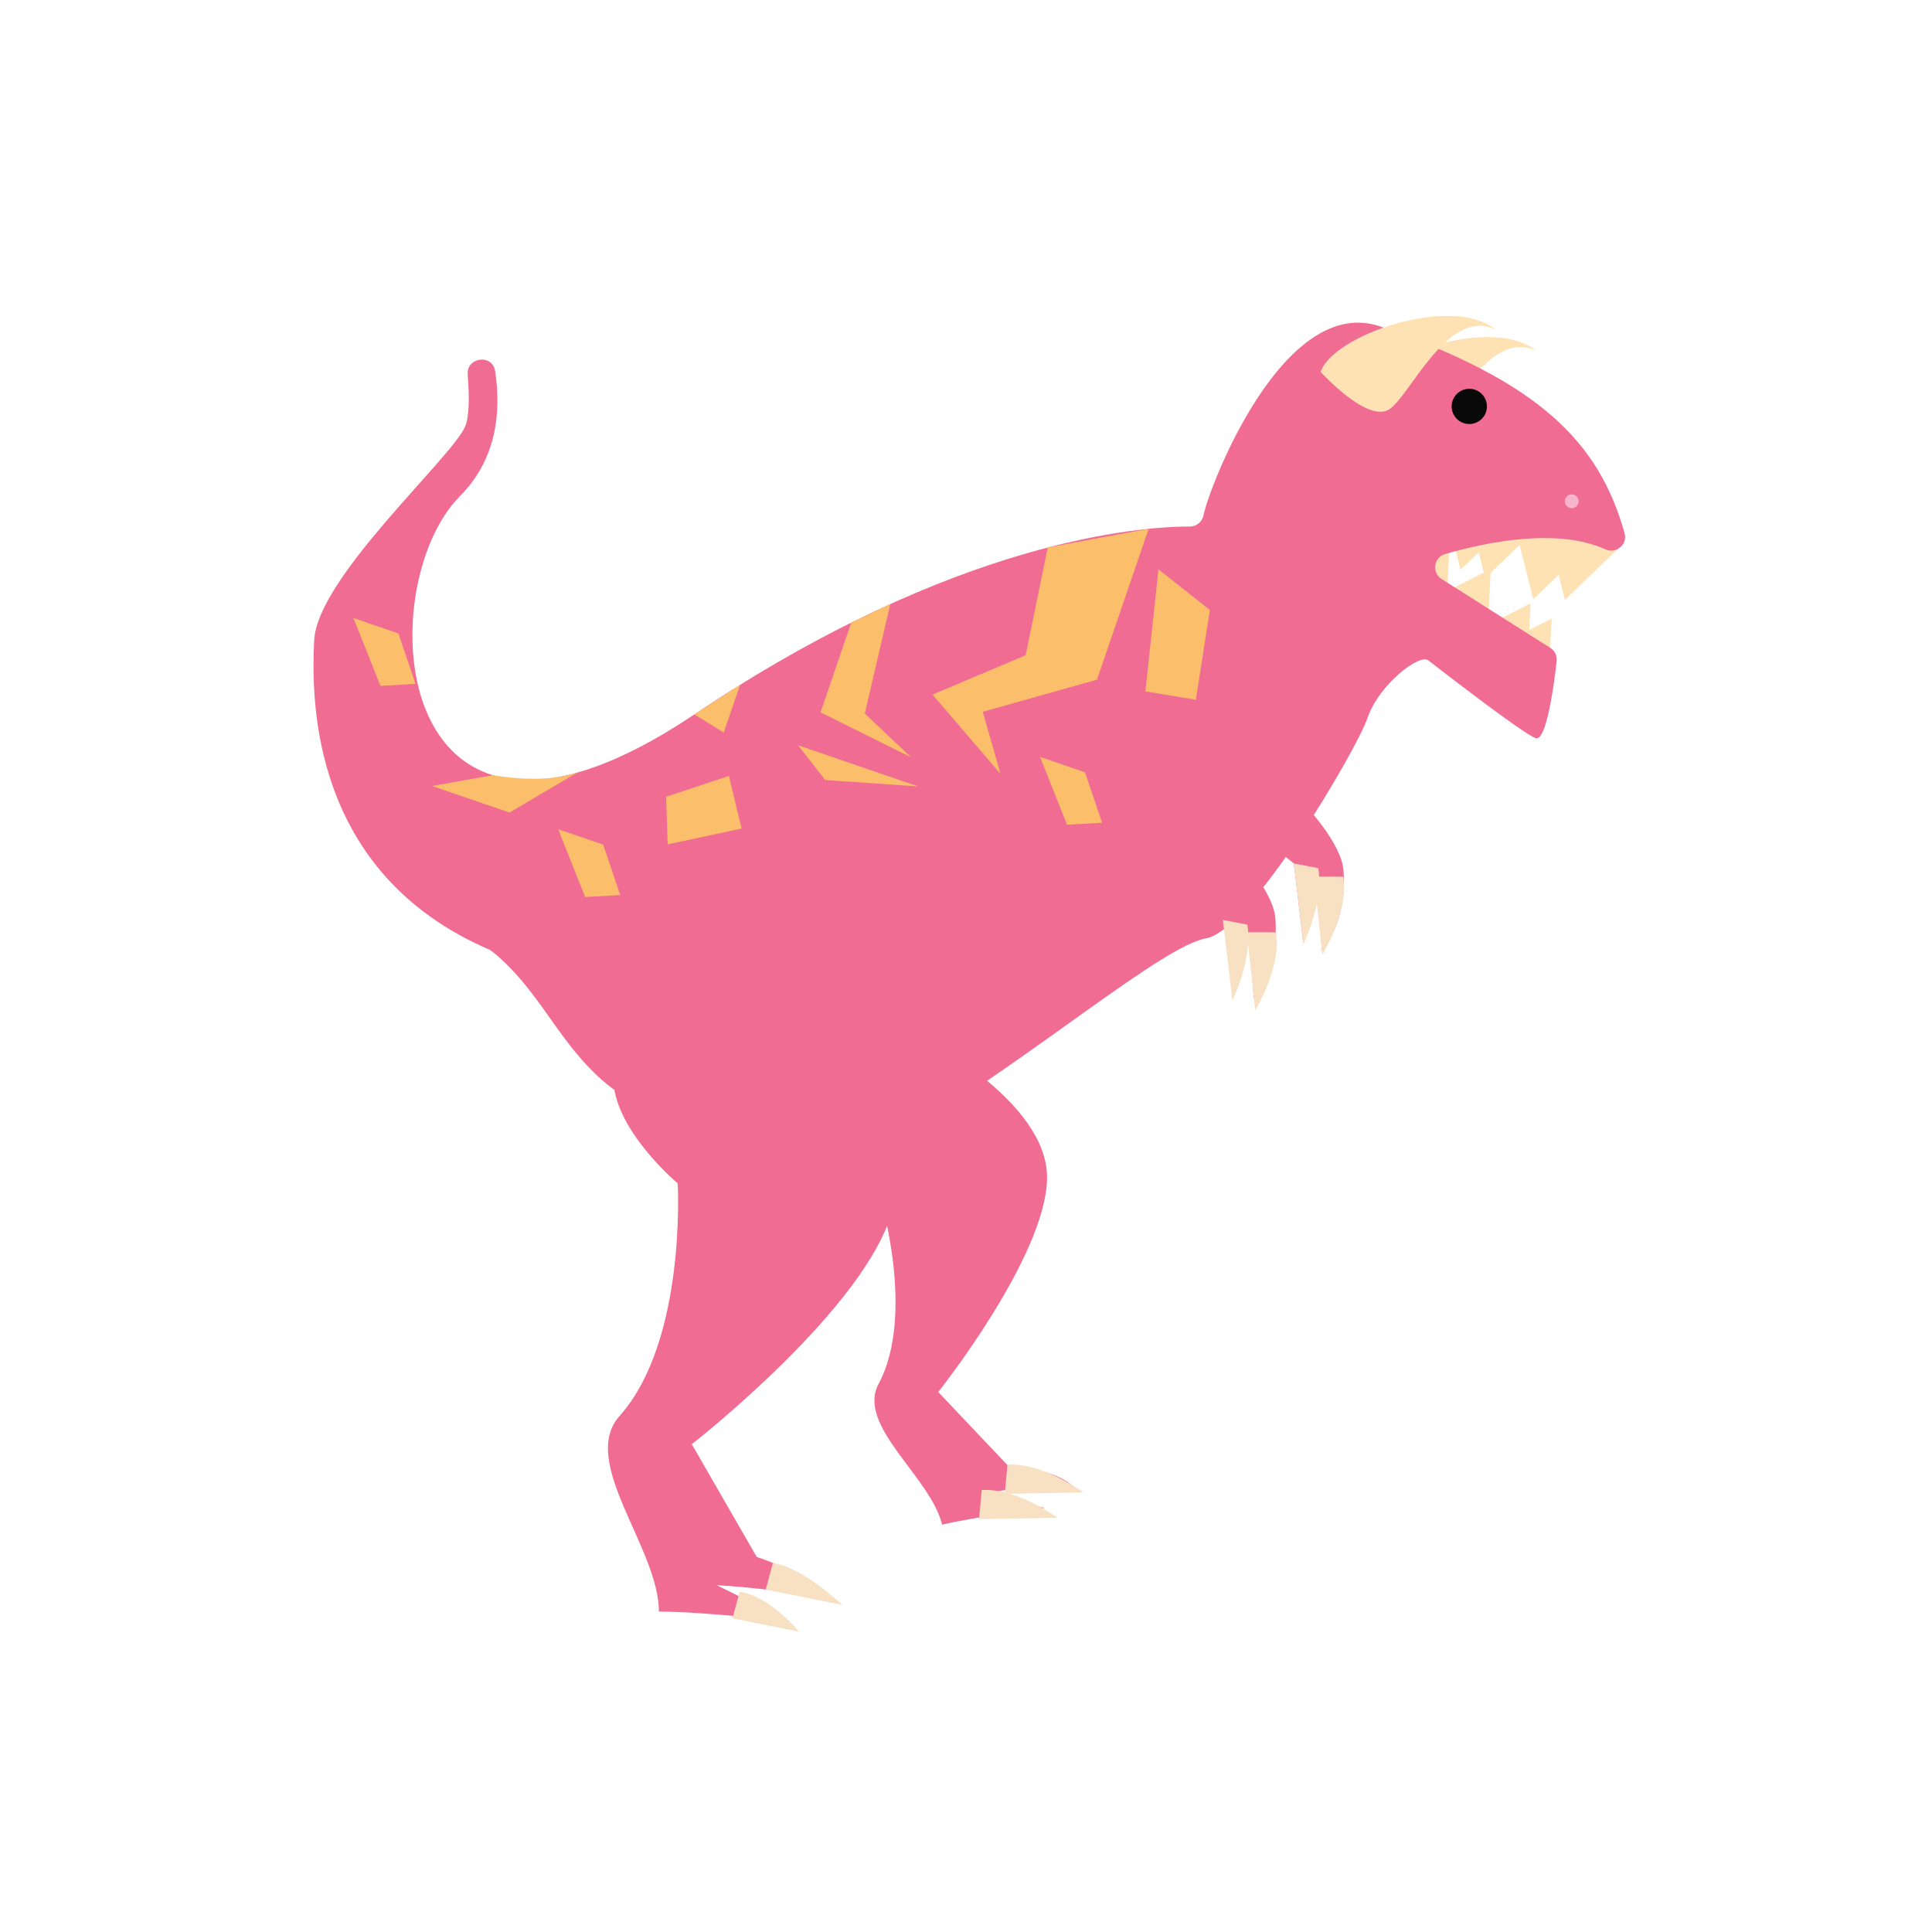
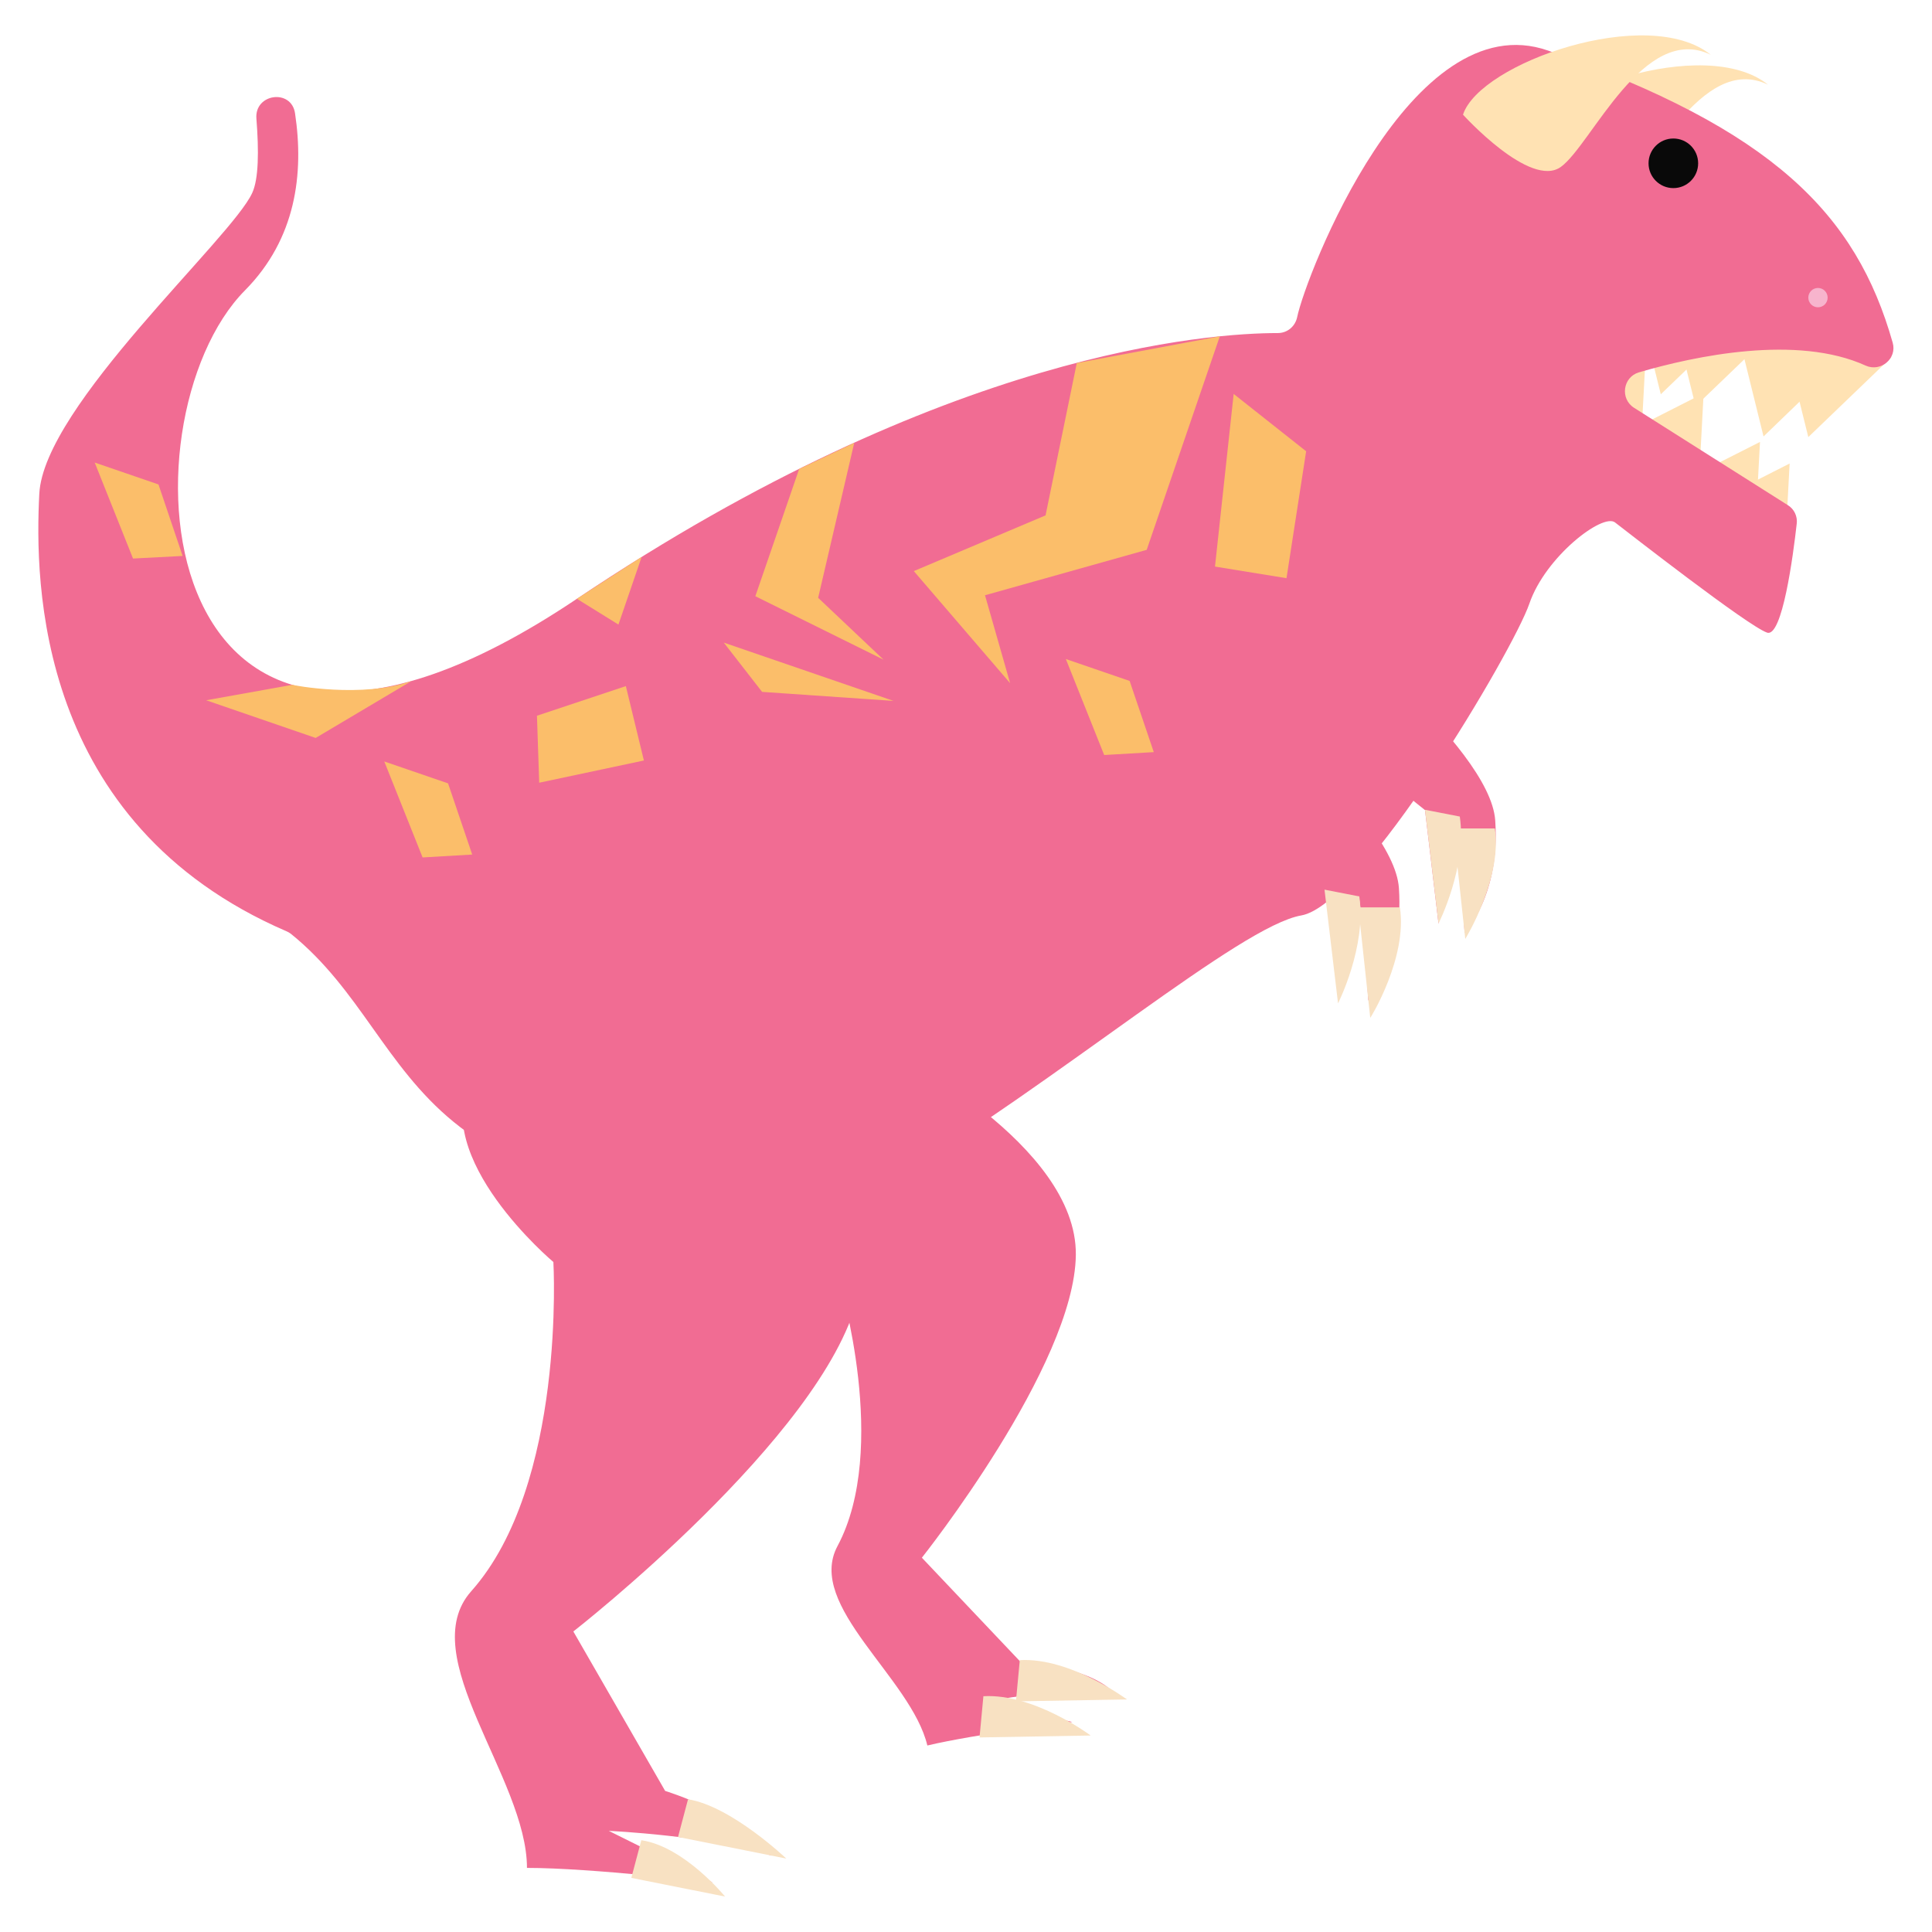
- <svg xmlns="http://www.w3.org/2000/svg" version="1.0" id="Layer_1" x="0px" y="0px" viewBox="0 0 400 400" style="enable-background:new 0 0 400 400;" xml:space="preserve">
+ <svg xmlns="http://www.w3.org/2000/svg" version="1.1" id="Layer_1" x="0px" y="0px" viewBox="0 0 599.8 599.8" style="enable-background:new 0 0 599.8 599.8;" xml:space="preserve">
  <style type="text/css">
	.st0{fill:#FFE2B3;}
	.st1{fill:#F16C93;}
	.st2{fill:#090909;}
	.st3{fill:#F7B4CD;}
	.st4{fill:#FBBE6A;}
	.st5{fill:#F8E1C2;}
</style>
  <g id="A-Crono">
-     <path class="st0" d="M281.83,81.38c0,0,9.85,10.89,14.33,7.66c4.48-3.23,12.13-21.15,21.94-16.4   C308.89,65.21,284.29,73.81,281.83,81.38z" />
-     <polygon class="st0" points="323.99,124.22 336.16,112.51 319.93,107.83  " />
-     <polygon class="st0" points="317.43,124.1 329.6,112.39 313.37,107.71  " />
-     <polygon class="st0" points="307.48,119.7 319.65,107.98 303.42,103.31  " />
-     <polygon class="st0" points="302.38,117.95 314.55,106.24 298.32,101.56  " />
-     <polygon class="st0" points="300.2,111.42 285.15,119.08 299.31,128.28  " />
-     <polygon class="st0" points="308.66,117.79 293.61,125.45 307.77,134.66  " />
-     <polygon class="st0" points="316.89,124.91 301.84,132.57 316,141.77  " />
-     <polygon class="st0" points="321.26,128.06 306.21,135.72 320.37,144.93  " />
-     <path class="st1" d="M332.39,113.74c2.22,1.01,4.62-1.02,3.96-3.37c-5.32-18.82-17.48-31.21-50.45-42.74   c-20.12-7.04-35.52,33.06-36.73,39.06c-0.27,1.34-1.43,2.32-2.81,2.32c-9.9-0.01-48.47,2.54-102.6,38.9   c-63.12,42.4-67.4-26.18-48.55-45.17c7.46-7.52,8.63-17.08,7.31-25.88c-0.54-3.64-5.98-2.96-5.69,0.71   c0.38,4.76,0.33,8.87-0.59,10.87c-3.06,6.67-30.52,31.2-31.19,44.09c-0.67,12.84-0.51,48.19,36.16,64.04   c0.24,0.1,0.47,0.24,0.67,0.4c20.21,16.32,14.71,44.67,85.74,37.24c0.42-0.04,0.83-0.18,1.2-0.4   c26.02-15.69,51.99-38.02,60.94-39.55c9.01-1.54,31.01-38.74,33.38-45.65c2.37-6.9,10.73-13.3,12.56-11.9   c1.83,1.4,19.49,15.16,22.25,16.11c2.23,0.76,3.82-11.29,4.34-15.94c0.12-1.09-0.39-2.16-1.31-2.74l-22.51-14.26   c-2.09-1.32-1.64-4.49,0.73-5.17C307.38,112.32,322.32,109.16,332.39,113.74z" />
-     <circle class="st2" cx="304.2" cy="84.14" r="3.65" />
-     <path class="st1" d="M250.85,148.85c0,0,26.54,20.4,27.31,31.43s-4.49,16.44-4.49,16.44l-0.71-10.37l-0.63-4.39l-2.48,13.45   l-1.97-16.64c0,0-28.2-22.21-22.61-26.07C250.85,148.85,250.85,148.85,250.85,148.85z" />
-     <path class="st1" d="M236.75,158.77c0,0,26.54,20.4,27.31,31.43s-4.49,16.44-4.49,16.44l-0.71-10.37l-0.63-4.39l-2.48,13.45   l-1.97-16.64c0,0-28.2-22.21-22.61-26.07C236.75,158.77,236.75,158.77,236.75,158.77z" />
-     <circle class="st3" cx="325.41" cy="103.78" r="1.43" />
-     <polygon class="st4" points="237.82,109.47 227.12,140.72 203.47,147.37 207.16,160.25 193.07,143.81 212.35,135.66 216.93,113.35     " />
-     <polygon class="st4" points="184.33,125.05 179.05,147.73 188.62,156.79 169.88,147.48 176.25,128.89  " />
-     <polygon class="st4" points="224.64,159.9 228.18,170.34 220.92,170.75 215.32,156.7  " />
-     <polygon class="st4" points="190.08,162.82 165.23,154.3 170.86,161.5  " />
-     <polygon class="st4" points="153.23,141.77 149.84,151.67 143.76,147.9  " />
-     <path class="st4" d="M119.58,159.92l-14.09,8.31l-16.05-5.5l12.62-2.24C102.06,160.49,112.39,162.5,119.58,159.92z" />
-     <polygon class="st4" points="153.54,171.55 138.23,174.82 137.91,164.97 150.91,160.65  " />
-     <polygon class="st4" points="124.88,174.87 128.41,185.31 121.16,185.72 115.56,171.68  " />
-     <polygon class="st4" points="82.49,131.15 86.02,141.59 78.77,142 73.17,127.95  " />
-     <polygon class="st4" points="250.49,126.3 247.59,144.88 237.14,143.14 239.85,117.87  " />
-     <path class="st1" d="M160.02,204.87c0,0,29.92,25.11,24.81,45.39c-5.11,20.29-41.6,48.75-41.6,48.75l13.45,23.35   c0,0,11.82,3.65,15.6,9.49c-8.69-2.92-23.86-3.65-23.86-3.65l15.17,7.56c0,0-17.69-2.1-27.17-2.1c0-13.14-16.61-31.01-8.15-40.49   c13.91-15.6,12.04-48.16,12.04-48.16s-18.24-15.33-12.04-27C134.48,206.33,160.02,204.87,160.02,204.87z" />
-     <path class="st1" d="M189.84,214.17c0,0,27.11,13.51,26.94,29.73c-0.17,16.22-22.53,44.3-22.53,44.3l14.37,15.17   c0,0,9.57,0.61,13.49,4.32c-7.08-0.63-18.65,1.57-18.65,1.57l12.81,2.95c0,0-14.05,1.74-21.21,3.46   c-2.38-9.9-17.81-20.48-13.15-29.17c7.66-14.28,0.35-38.5,0.35-38.5s-16.54-8.25-13.98-18.18   C170.85,219.9,189.84,214.17,189.84,214.17z" />
-     <path class="st5" d="M160.02,323.58l-1.48,5.52l15.85,3.17C174.38,332.27,166.34,324.56,160.02,323.58z" />
-     <path class="st5" d="M165.41,337.81c0,0-5.94-7.3-12.27-8.27l-1.48,5.52" />
-     <path class="st5" d="M208.58,303.24l-0.55,6.04l16.26-0.28C224.28,309,216,302.8,208.58,303.24z" />
-     <path class="st5" d="M203.25,308.49l-0.55,6.04l16.26-0.28C218.96,314.25,210.67,308.06,203.25,308.49z" />
-     <path class="st5" d="M278.11,181.51l-6.07-0.01l1.74,16.17C273.78,197.68,279.2,188.87,278.11,181.51z" />
-     <path class="st5" d="M272.95,179.75l-5.07-0.97l1.97,16.64C269.85,195.41,274.05,187.1,272.95,179.75z" />
-     <path class="st5" d="M264.21,193.03l-6.07-0.01l1.74,16.17C259.89,209.19,265.31,200.38,264.21,193.03z" />
-     <path class="st5" d="M258.25,191.44l-5.07-0.97l1.97,16.64C255.15,207.11,259.35,198.79,258.25,191.44z" />
-     <path class="st0" d="M273.43,77c0,0,9.85,10.89,14.33,7.66c4.48-3.23,12.13-21.15,21.94-16.4C300.49,60.84,275.89,69.43,273.43,77z   " />
+     <path class="st0" d="M472,44.9c0,0,20.9,23.1,30.4,16.2c9.5-6.9,25.7-44.9,46.5-34.8C529.4,10.6,477.2,28.8,472,44.9z" />
+     <polygon class="st0" points="561.4,135.7 587.2,110.9 552.8,101  " />
+     <polygon class="st0" points="547.5,135.5 573.3,110.6 538.9,100.7  " />
+     <polygon class="st0" points="526.4,126.1 552.2,101.3 517.8,91.4  " />
+     <polygon class="st0" points="515.6,122.4 541.4,97.6 507,87.7  " />
+     <polygon class="st0" points="511,108.6 479,124.8 509.1,144.3  " />
+     <polygon class="st0" points="528.9,122.1 497,138.3 527,157.9  " />
+     <polygon class="st0" points="546.4,137.2 514.4,153.4 544.5,172.9  " />
+     <polygon class="st0" points="555.6,143.9 523.7,160.1 553.7,179.6  " />
+     <path class="st1" d="M579.2,113.5c4.7,2.1,9.8-2.2,8.4-7.1c-11.3-39.9-37.1-66.2-107-90.7C438,0.8,405.3,85.8,402.7,98.5   c-0.6,2.8-3,4.9-6,4.9c-21,0-102.8,5.4-217.6,82.5c-133.9,89.9-143-55.5-103-95.8c15.8-16,18.3-36.2,15.5-54.9   C90.5,27.5,79,29,79.6,36.8c0.8,10.1,0.7,18.8-1.3,23.1C71.9,74,13.6,126,12.2,153.3c-1.4,27.2-1.1,102.2,76.7,135.8   c0.5,0.2,1,0.5,1.4,0.8c42.9,34.6,31.2,94.8,181.9,79c0.9-0.1,1.8-0.4,2.5-0.8c55.2-33.3,110.3-80.6,129.3-83.9   c19.1-3.3,65.8-82.2,70.8-96.8c5-14.6,22.8-28.2,26.6-25.2c3.9,3,41.3,32.2,47.2,34.2c4.7,1.6,8.1-23.9,9.2-33.8   c0.3-2.3-0.8-4.6-2.8-5.8l-47.7-30.2c-4.4-2.8-3.5-9.5,1.5-11C526.2,110.5,557.9,103.8,579.2,113.5z" />
+     <circle class="st2" cx="519.5" cy="50.7" r="7.7" />
+     <path class="st1" d="M406.3,188c0,0,56.3,43.3,57.9,66.7s-9.5,34.9-9.5,34.9l-1.5-22l-1.3-9.3l-5.3,28.5l-4.2-35.3   c0,0-59.8-47.1-48-55.3C406.3,188,406.3,188,406.3,188z" />
+     <path class="st1" d="M376.4,209c0,0,56.3,43.3,57.9,66.7c1.6,23.4-9.5,34.9-9.5,34.9l-1.5-22l-1.3-9.3l-5.3,28.5l-4.2-35.3   c0,0-59.8-47.1-48-55.3C376.4,209,376.4,209,376.4,209z" />
+     <circle class="st3" cx="564.4" cy="92.4" r="3" />
+     <polygon class="st4" points="378.7,104.4 356,170.7 305.8,184.8 313.6,212.1 283.7,177.3 324.6,160 334.3,112.7  " />
+     <polygon class="st4" points="265.2,137.5 254,185.6 274.3,204.8 234.5,185.1 248.1,145.6  " />
+     <polygon class="st4" points="350.7,211.4 358.2,233.5 342.8,234.4 330.9,204.6  " />
+     <polygon class="st4" points="277.4,217.6 224.7,199.5 236.6,214.8  " />
+     <polygon class="st4" points="199.2,172.9 192,193.9 179.1,185.9  " />
+     <path class="st4" d="M127.8,211.4L98,229.1l-34-11.7l26.8-4.8C90.7,212.7,112.6,216.9,127.8,211.4z" />
+     <polygon class="st4" points="199.9,236.1 167.4,243 166.7,222.2 194.3,213  " />
+     <polygon class="st4" points="139.1,243.2 146.6,265.3 131.2,266.2 119.3,236.4  " />
+     <polygon class="st4" points="49.2,150.4 56.7,172.6 41.3,173.4 29.4,143.6  " />
+     <polygon class="st4" points="405.5,140.1 399.4,179.5 377.2,175.9 383,122.3  " />
+     <path class="st1" d="M213.6,306.8c0,0,63.5,53.3,52.6,96.3c-10.8,43-88.2,103.4-88.2,103.4l28.5,49.5c0,0,25.1,7.7,33.1,20.1   c-18.4-6.2-50.6-7.7-50.6-7.7l32.2,16c0,0-37.5-4.5-57.6-4.5c0-27.9-35.2-65.8-17.3-85.9c29.5-33.1,25.5-102.2,25.5-102.2   s-38.7-32.5-25.5-57.3C159.5,309.9,213.6,306.8,213.6,306.8z" />
+     <path class="st1" d="M276.9,326.5c0,0,57.5,28.7,57.1,63.1s-47.8,94-47.8,94l30.5,32.2c0,0,20.3,1.3,28.6,9.2   c-15-1.3-39.6,3.3-39.6,3.3l27.2,6.3c0,0-29.8,3.7-45,7.3c-5-21-37.8-43.4-27.9-61.9c16.2-30.3,0.7-81.7,0.7-81.7   s-35.1-17.5-29.7-38.6C236.6,338.7,276.9,326.5,276.9,326.5z" />
+     <path class="st5" d="M213.6,558.6l-3.1,11.7l33.6,6.7C244.1,577,227,560.7,213.6,558.6z" />
+     <path class="st5" d="M225.1,588.8c0,0-12.6-15.5-26-17.5l-3.1,11.7" />
+     <path class="st5" d="M316.6,515.4l-1.2,12.8l34.5-0.6C349.9,527.7,332.4,514.5,316.6,515.4z" />
+     <path class="st5" d="M305.3,526.6l-1.2,12.8l34.5-0.6C338.6,538.8,321.1,525.7,305.3,526.6z" />
+     <path class="st5" d="M464.1,257.2l-12.9,0l3.7,34.3C454.9,291.5,466.4,272.9,464.1,257.2z" />
+     <path class="st5" d="M453.2,253.5l-10.8-2.1l4.2,35.3C446.6,286.7,455.5,269.1,453.2,253.5z" />
+     <path class="st5" d="M434.6,281.7l-12.9,0l3.7,34.3C425.5,316,437,297.3,434.6,281.7z" />
+     <path class="st5" d="M422,278.3l-10.8-2.1l4.2,35.3C415.4,311.5,424.3,293.9,422,278.3z" />
+     <path class="st0" d="M454.2,35.6c0,0,20.9,23.1,30.4,16.2c9.5-6.9,25.7-44.9,46.5-34.8C511.6,1.3,459.4,19.5,454.2,35.6z" />
  </g>
</svg>
